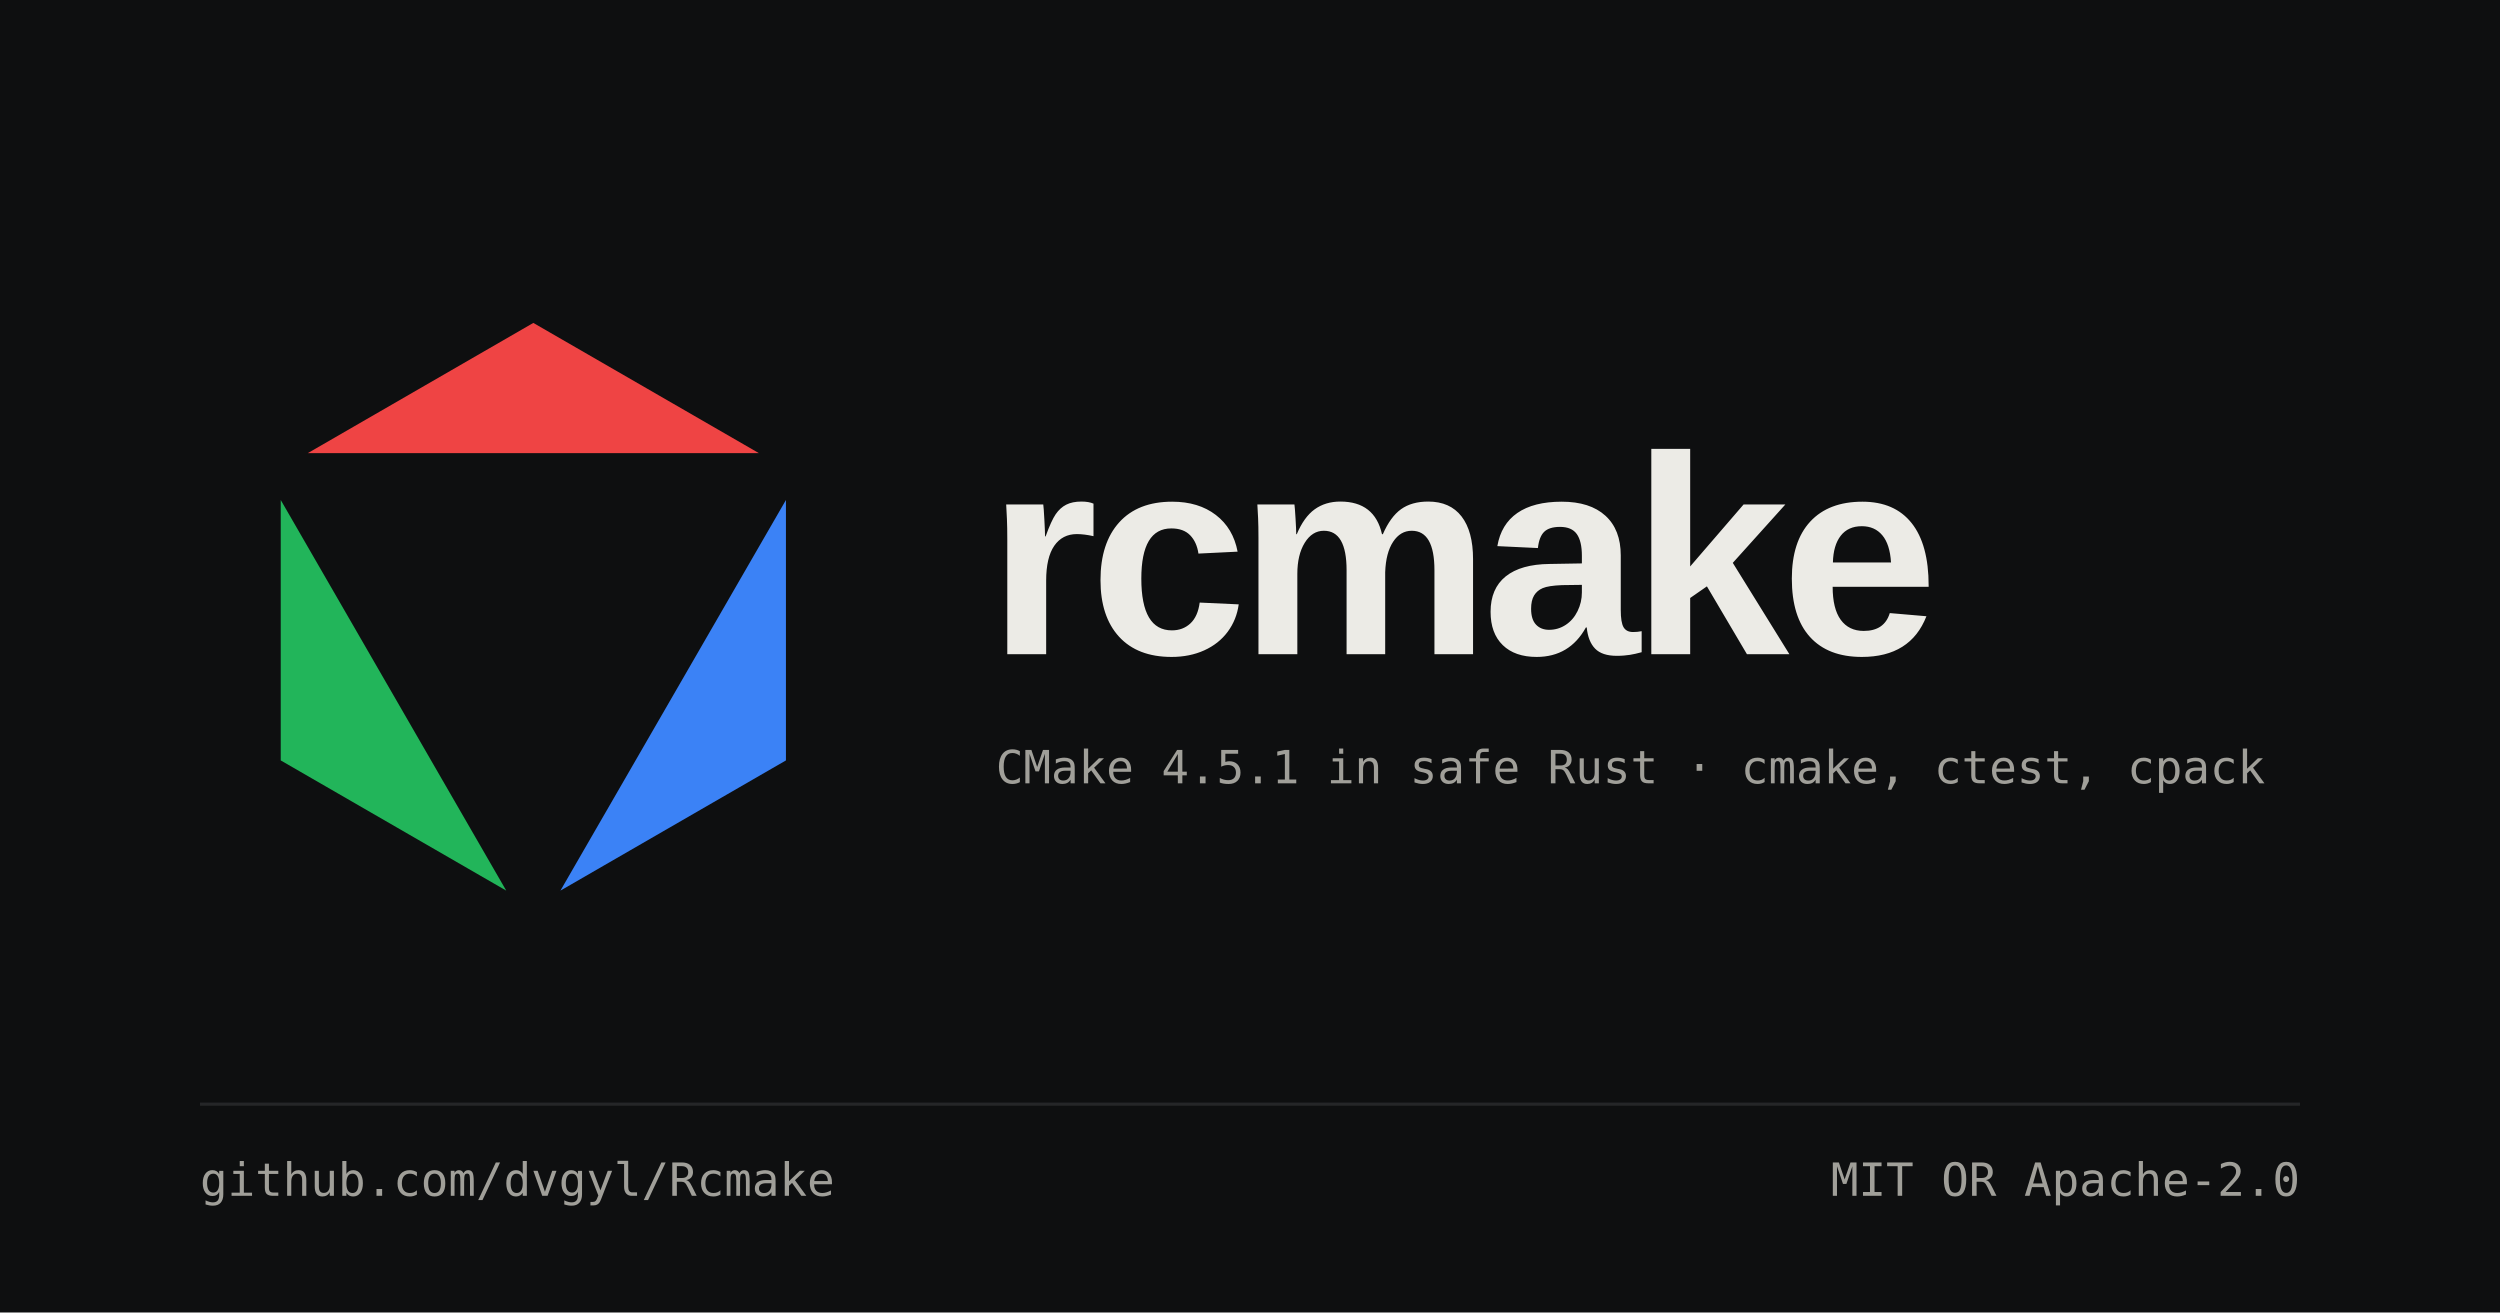
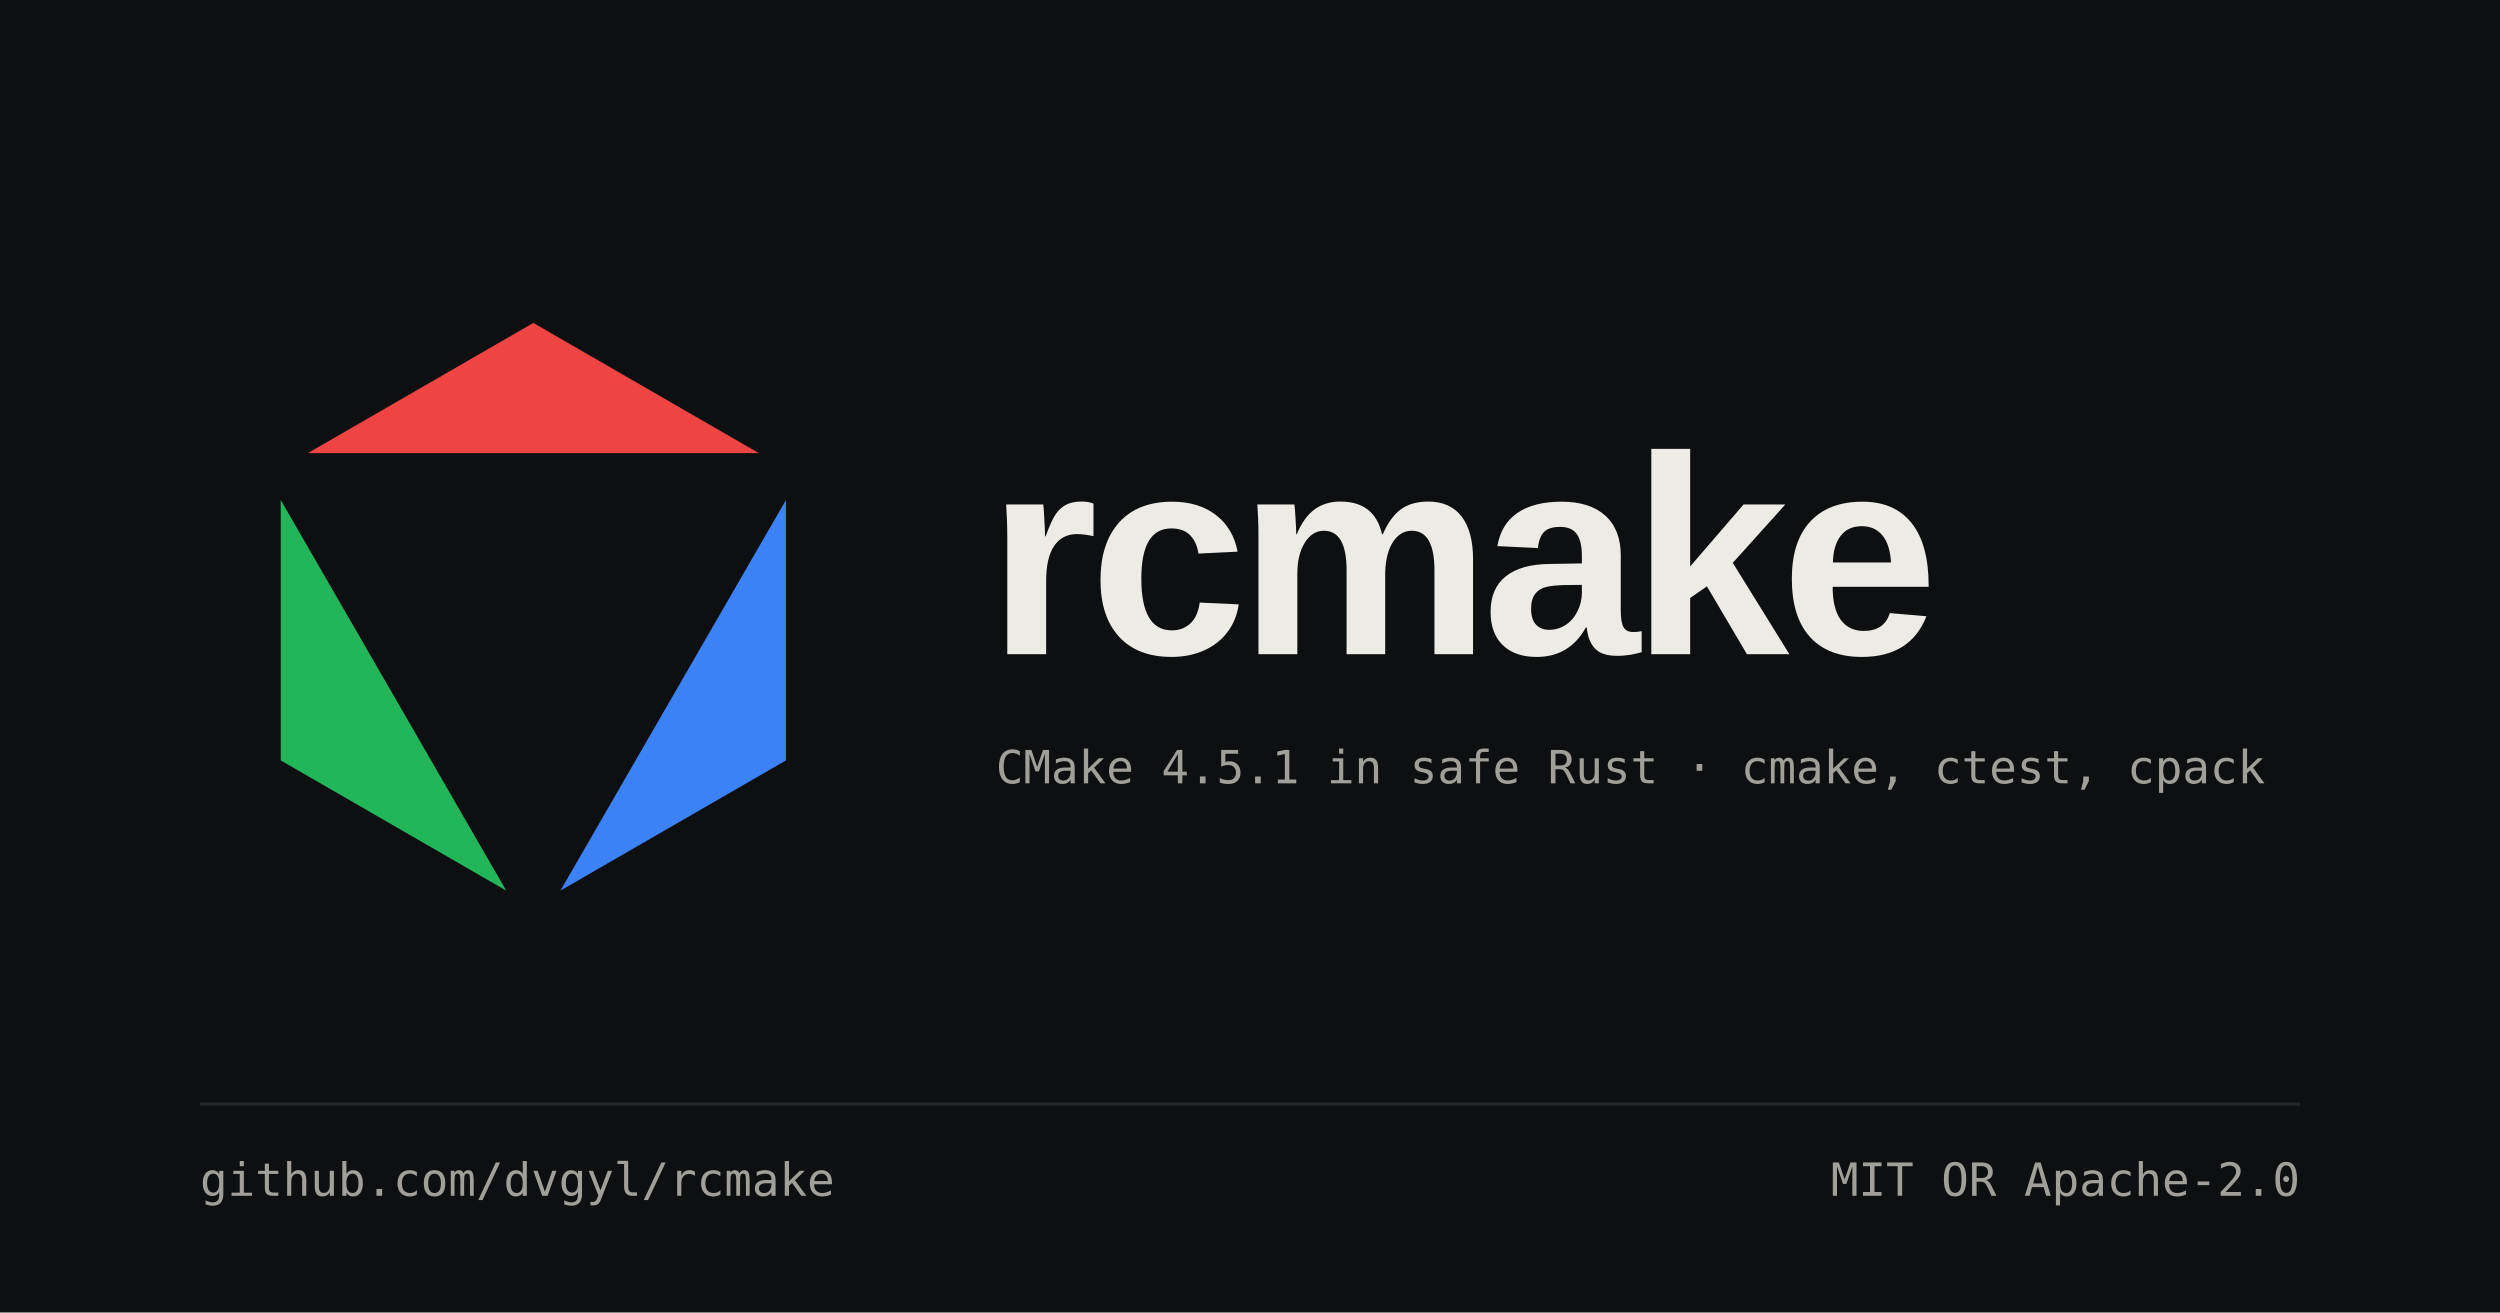
<svg xmlns="http://www.w3.org/2000/svg" viewBox="0 0 1200 630" width="1200" height="630" role="img" aria-label="rcmake: CMake 4.5.1 in safe Rust">
  <rect width="1200" height="630" fill="#0e0f10" />
  <g transform="translate(96 135) scale(2.5)">
    <polygon points="64,8 20.70,33 107.30,33" fill="#EF4444" />
    <polygon points="15.50,42 15.50,92 58.80,117" fill="#22B55A" />
    <polygon points="112.50,42 112.50,92 69.20,117" fill="#3B82F6" />
  </g>
  <text x="474" y="314" fill="#ecebe6" font-family="-apple-system, BlinkMacSystemFont, 'Segoe UI', 'Helvetica Neue', Arial, sans-serif" font-size="136" font-weight="600" letter-spacing="-4">rcmake</text>
  <text x="478" y="376" fill="#a09f99" font-family="ui-monospace, 'SF Mono', Menlo, Consolas, monospace" font-size="22">CMake 4.5.1 in safe Rust · cmake, ctest, cpack</text>
  <line x1="96" y1="530" x2="1104" y2="530" stroke="#252628" stroke-width="1.5" />
-   <text x="96" y="574" fill="#a09f99" font-family="ui-monospace, 'SF Mono', Menlo, Consolas, monospace" font-size="22">github.com/dvgyl/Rcmake</text>
+   <text x="96" y="574" fill="#a09f99" font-family="ui-monospace, 'SF Mono', Menlo, Consolas, monospace" font-size="22">github.com/dvgyl/rcmake</text>
  <text x="1104" y="574" fill="#a09f99" font-family="ui-monospace, 'SF Mono', Menlo, Consolas, monospace" font-size="22" text-anchor="end">MIT OR Apache-2.0</text>
</svg>
